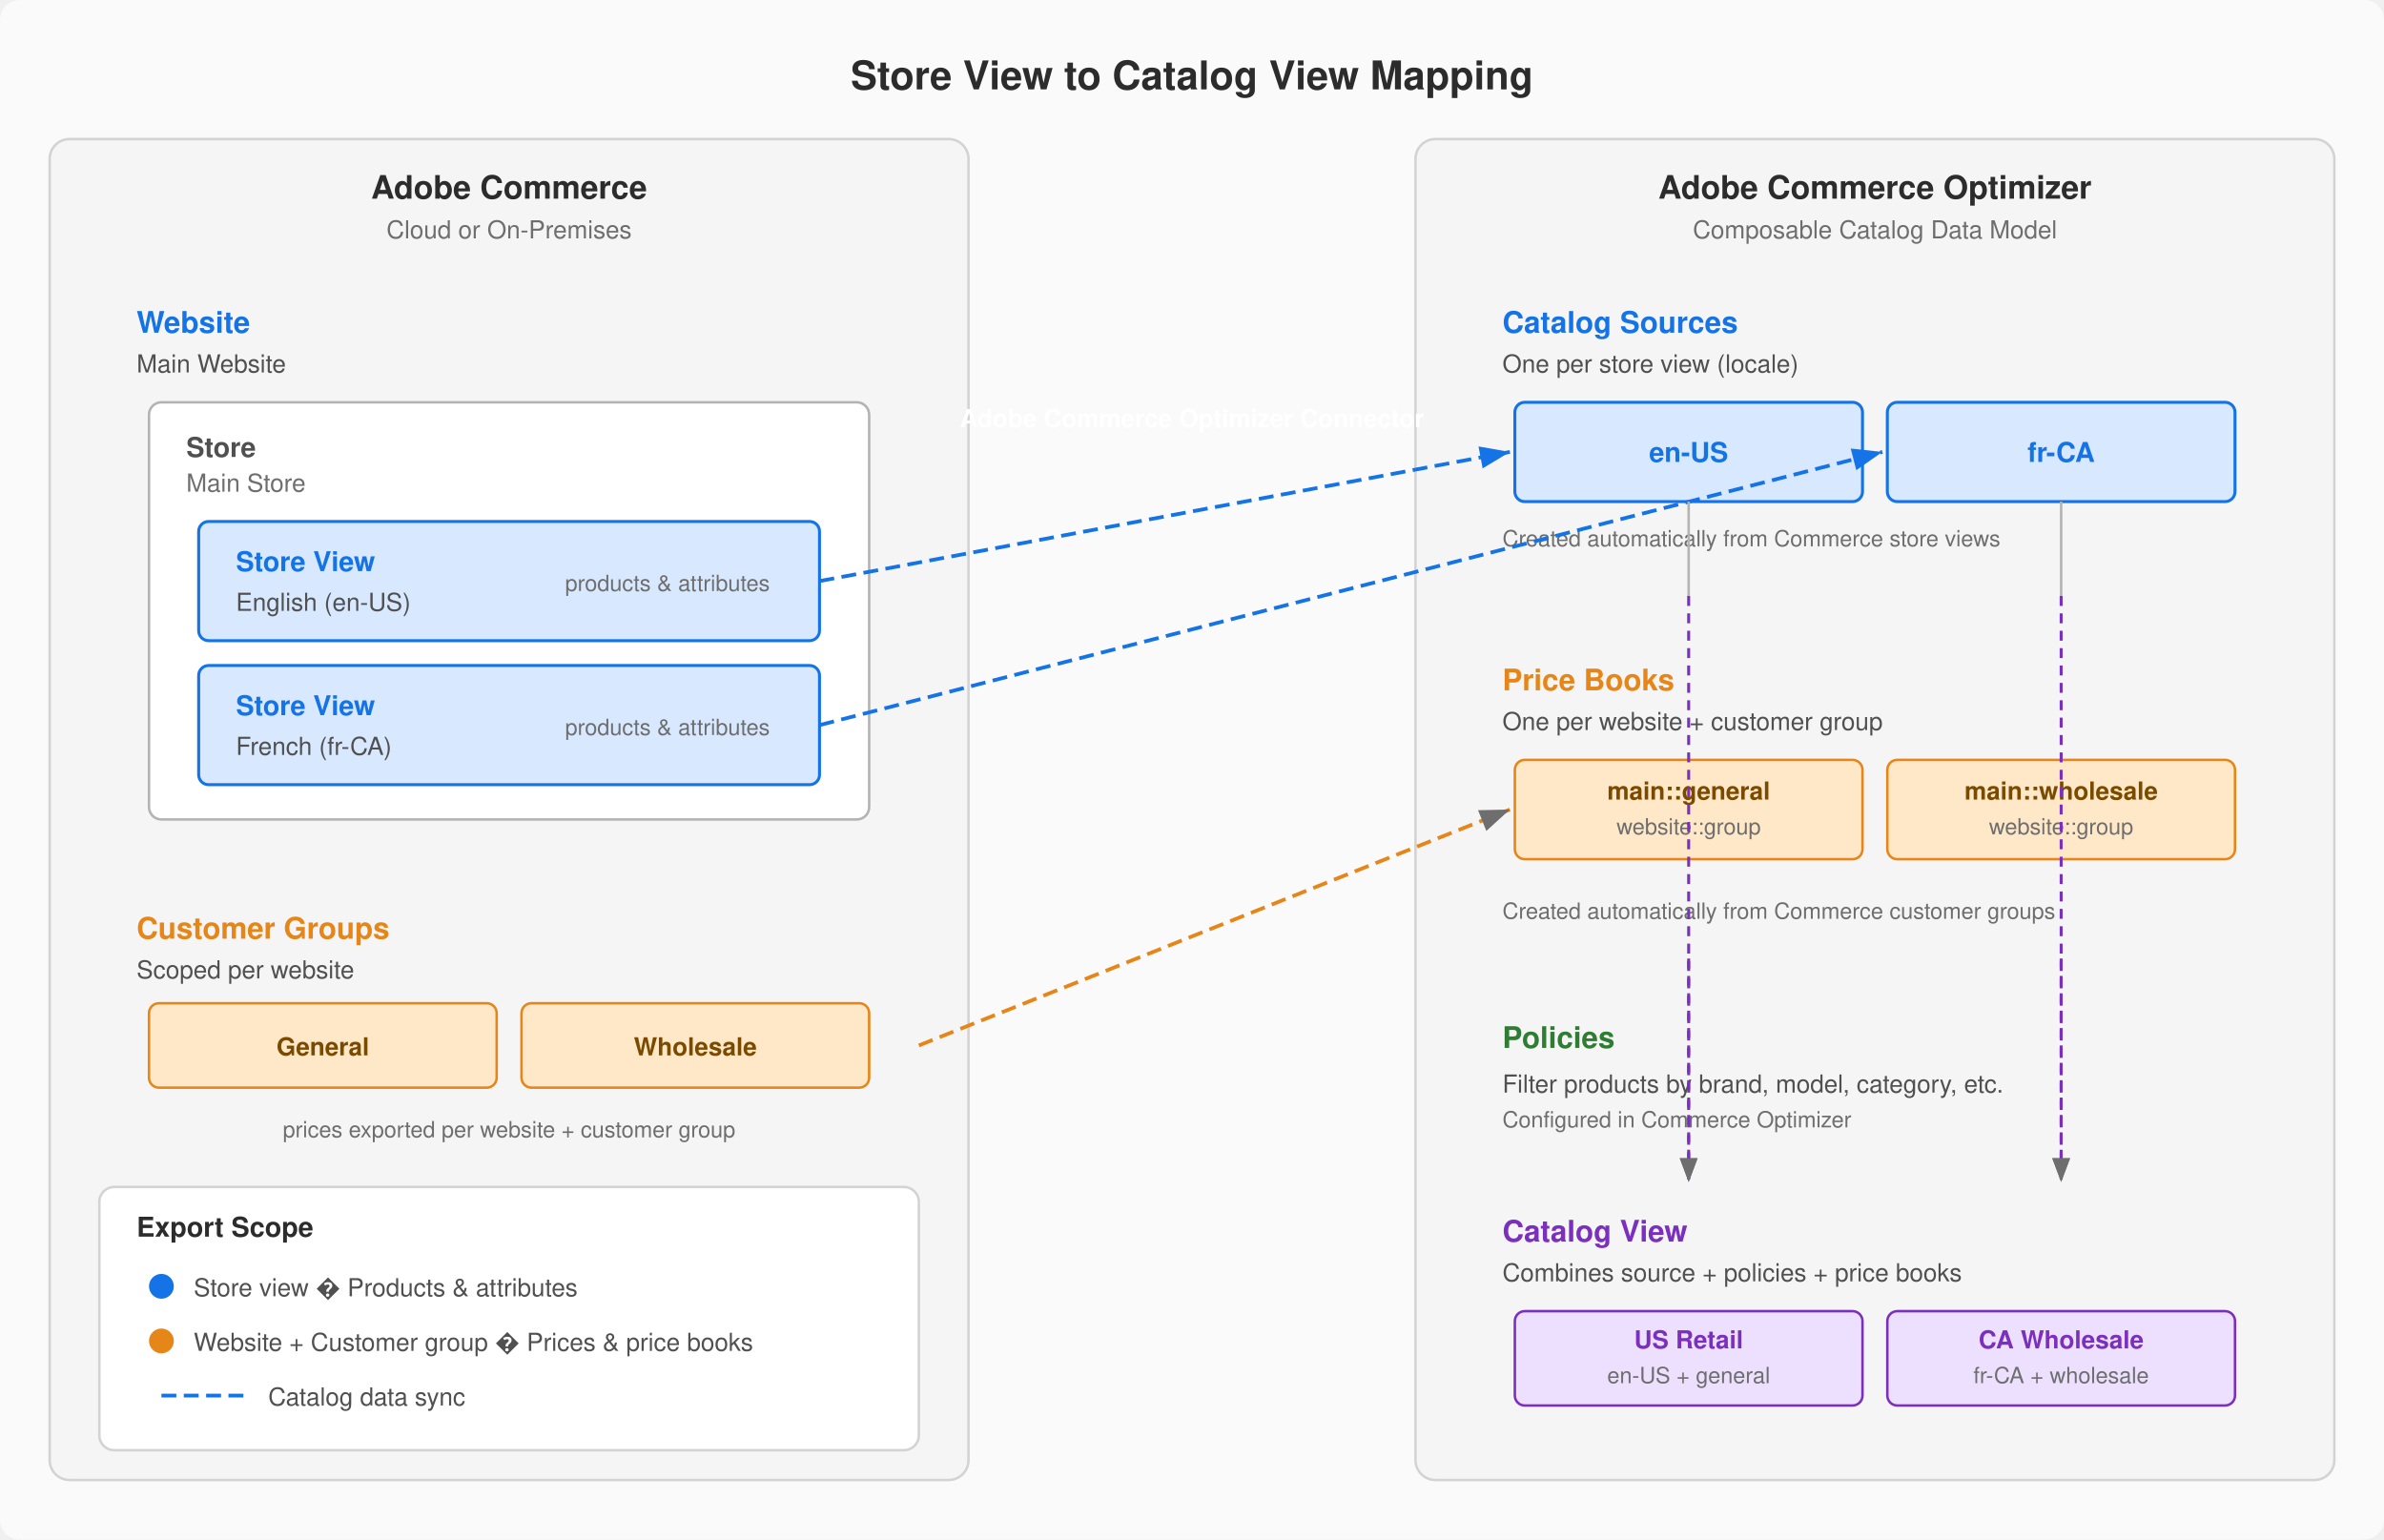
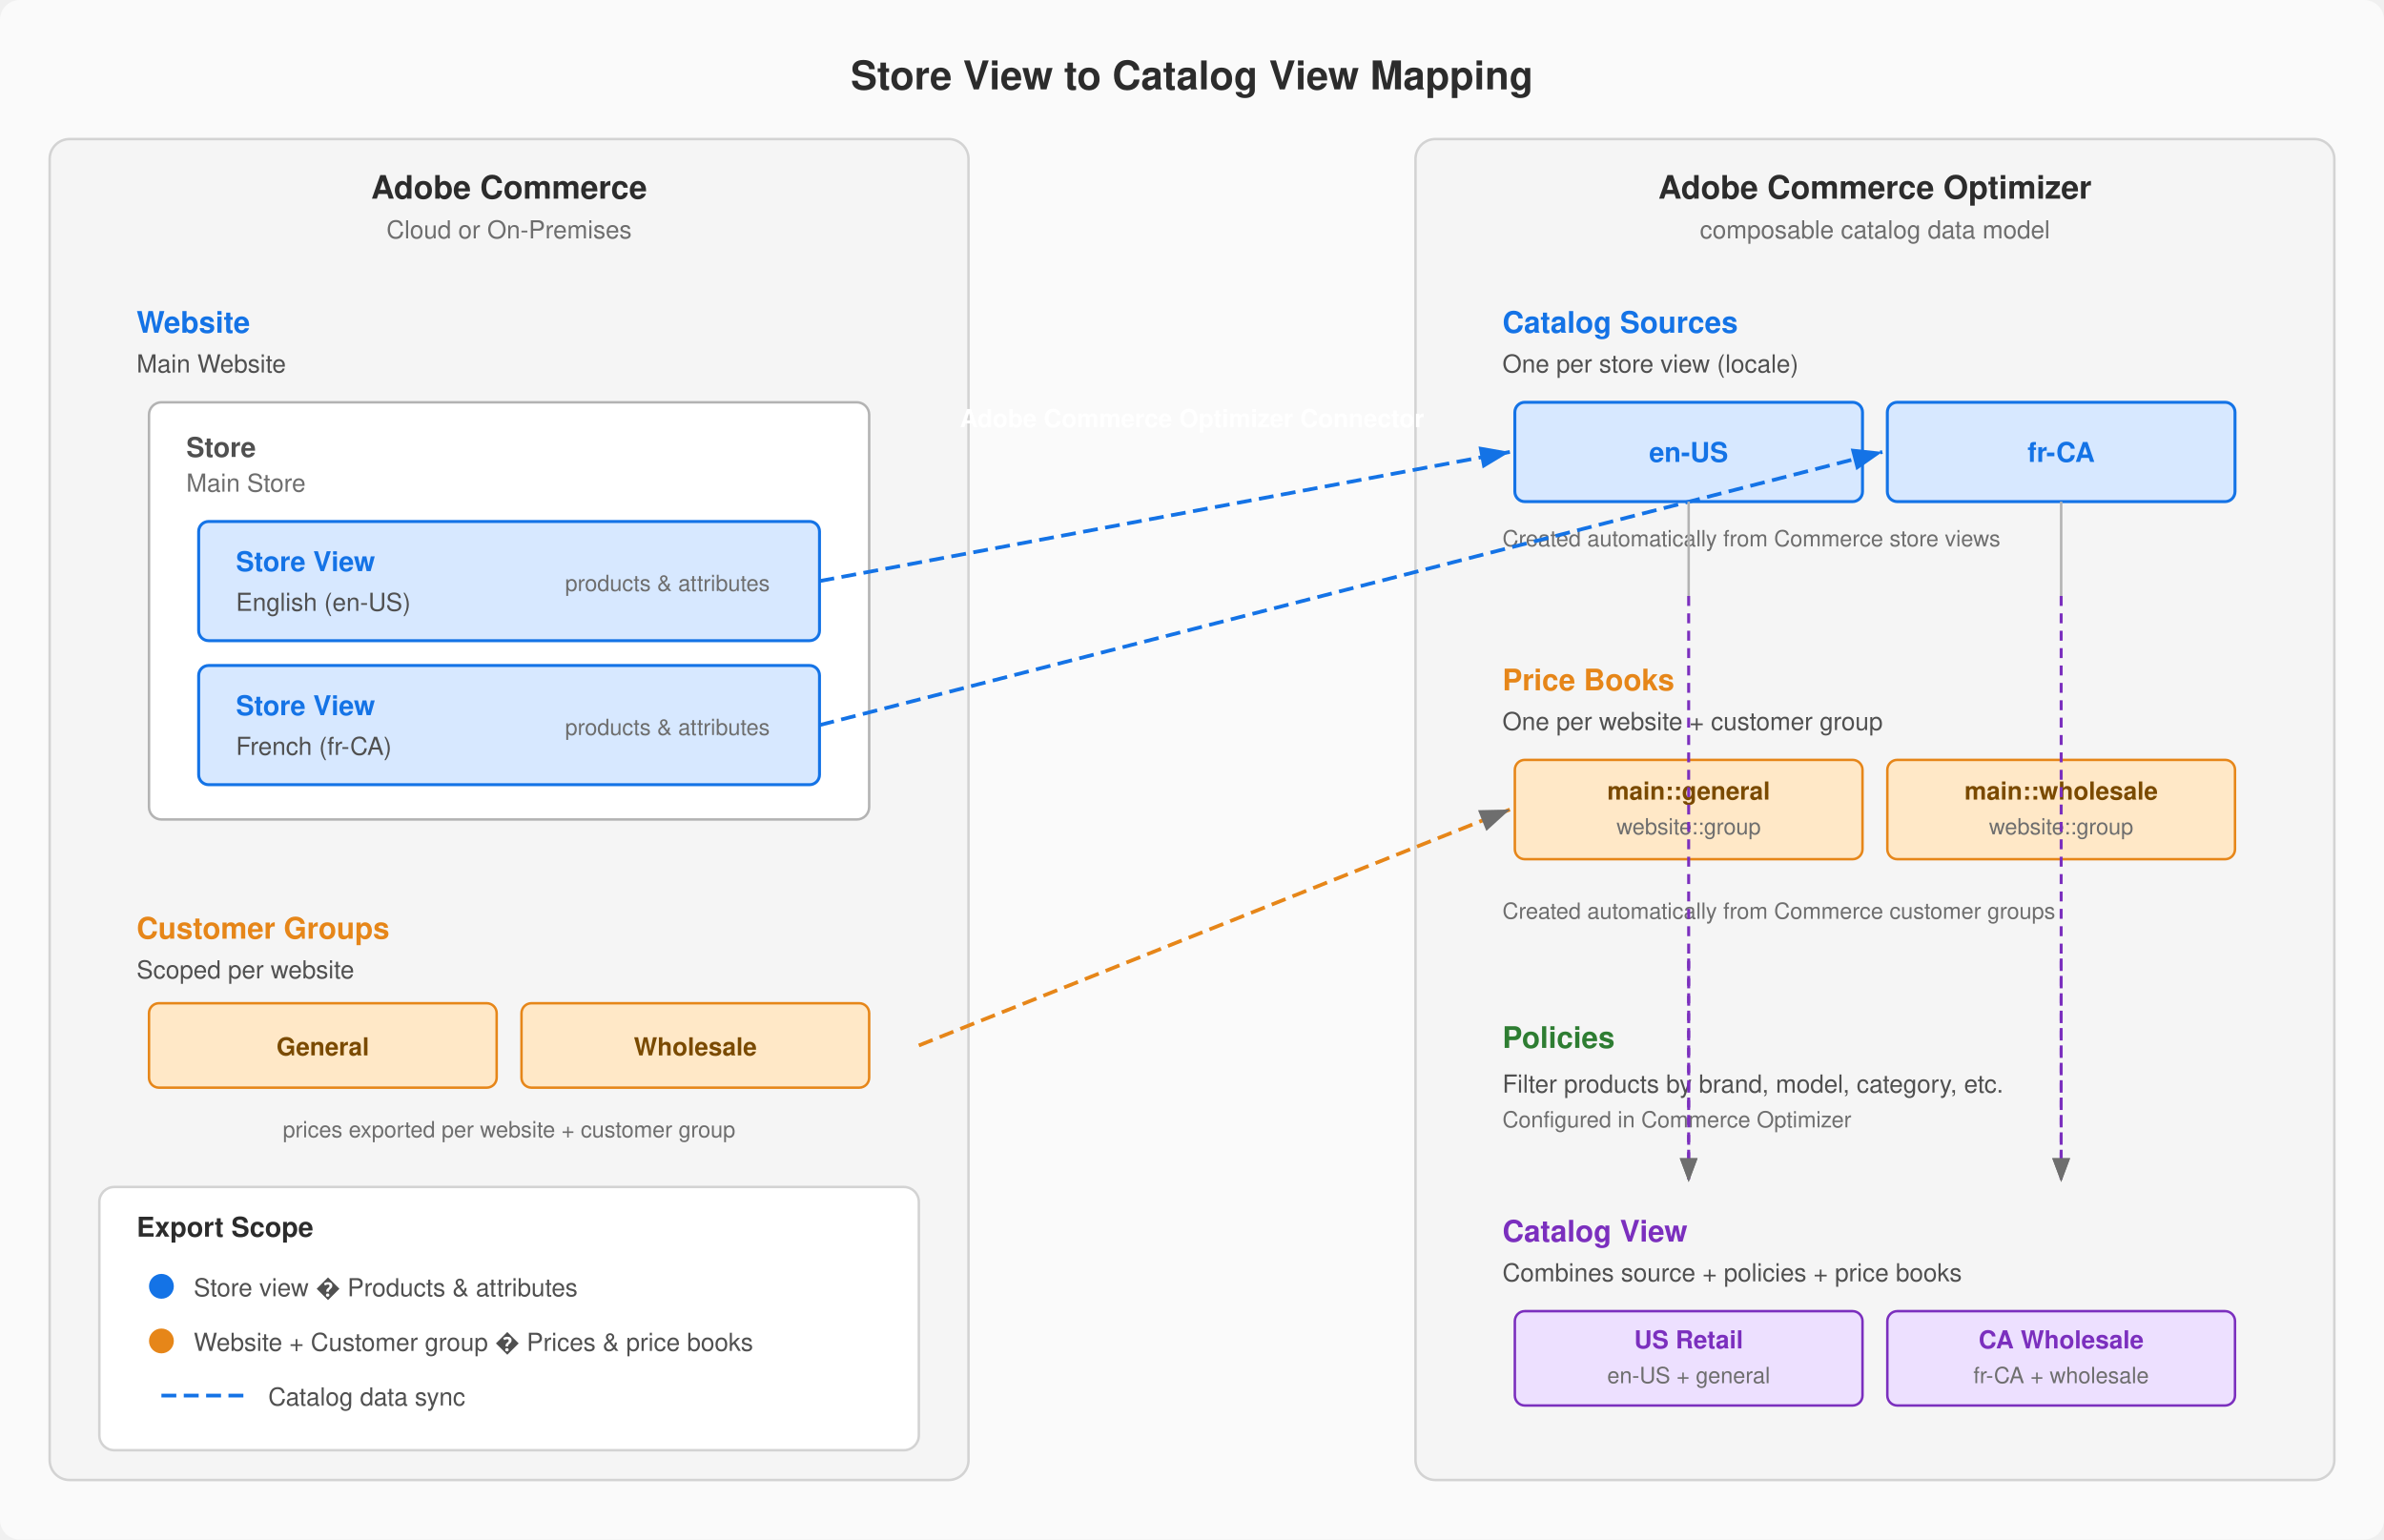
<svg xmlns="http://www.w3.org/2000/svg" font-family="Adobe Clean, Helvetica, Arial, sans-serif" viewBox="0 0 960 620">
  <marker id="a" markerHeight="6" markerWidth="8" orient="auto" refX="8" refY="3">
    <path d="m0 0 8 3-8 3z" fill="#6e6e6e" />
  </marker>
  <marker id="b" markerHeight="6" markerWidth="8" orient="auto" refX="8" refY="3">
    <path d="m0 0 8 3-8 3z" fill="#1473e6" />
  </marker>
  <rect fill="#fafafa" height="620" rx="8" width="960" />
  <text fill="#2c2c2c" font-size="16" font-weight="700" text-anchor="middle" x="480" y="36">Store View to Catalog View Mapping</text>
  <rect fill="#f5f5f5" height="540" rx="8" stroke="#d3d3d3" width="370" x="20" y="56" />
  <text fill="#2c2c2c" font-size="13" font-weight="700" text-anchor="middle" x="205" y="80">Adobe Commerce</text>
  <text fill="#6e6e6e" font-size="10" text-anchor="middle" x="205" y="96">Cloud or On-Premises</text>
  <text fill="#1473e6" font-size="12" font-weight="700" x="55" y="134">Website</text>
  <text fill="#505050" font-size="10" x="55" y="150">Main Website</text>
  <rect fill="#fff" height="168" rx="5" stroke="#b3b3b3" width="290" x="60" y="162" />
  <text fill="#505050" font-size="11" font-weight="600" x="75" y="184">Store</text>
  <text fill="#6e6e6e" font-size="10" x="75" y="198">Main Store</text>
  <rect fill="#d7e8ff" height="48" rx="4" stroke="#1473e6" stroke-width="1.2" width="250" x="80" y="210" />
  <text fill="#1473e6" font-size="11" font-weight="600" x="95" y="230">Store View</text>
  <text fill="#505050" font-size="10" x="95" y="246">English (en-US)</text>
  <text fill="#6e6e6e" font-size="9" text-anchor="end" x="310" y="238">products &amp; attributes</text>
  <rect fill="#d7e8ff" height="48" rx="4" stroke="#1473e6" stroke-width="1.2" width="250" x="80" y="268" />
  <text fill="#1473e6" font-size="11" font-weight="600" x="95" y="288">Store View</text>
  <text fill="#505050" font-size="10" x="95" y="304">French (fr-CA)</text>
  <text fill="#6e6e6e" font-size="9" text-anchor="end" x="310" y="296">products &amp; attributes</text>
  <text fill="#e68619" font-size="12" font-weight="700" x="55" y="378">Customer Groups</text>
  <text fill="#505050" font-size="10" x="55" y="394">Scoped per website</text>
  <rect fill="#ffe8c7" height="34" rx="4" stroke="#e68619" width="140" x="60" y="404" />
  <text fill="#7a4a00" font-size="10" font-weight="600" text-anchor="middle" x="130" y="425">General</text>
  <rect fill="#ffe8c7" height="34" rx="4" stroke="#e68619" width="140" x="210" y="404" />
  <text fill="#7a4a00" font-size="10" font-weight="600" text-anchor="middle" x="280" y="425">Wholesale</text>
  <text fill="#6e6e6e" font-size="9" text-anchor="middle" x="205" y="458">prices exported per website + customer group</text>
  <rect fill="#fff" height="106" rx="6" stroke="#d3d3d3" width="330" x="40" y="478" />
  <text fill="#2c2c2c" font-size="11" font-weight="700" x="55" y="498">Export Scope</text>
  <circle cx="65" cy="518" fill="#1473e6" r="5" />
  <text fill="#505050" font-size="10" x="78" y="522">Store view � Products &amp; attributes</text>
  <circle cx="65" cy="540" fill="#e68619" r="5" />
  <text fill="#505050" font-size="10" x="78" y="544">Website + Customer group � Prices &amp; price books</text>
  <path d="m65 562h35" stroke="#1473e6" stroke-dasharray="6 3" stroke-width="1.5" />
  <text fill="#505050" font-size="10" x="108" y="566">Catalog data sync</text>
  <rect fill="#f5f5f5" height="540" rx="8" stroke="#d3d3d3" width="370" x="570" y="56" />
  <text fill="#2c2c2c" font-size="13" font-weight="700" text-anchor="middle" x="755" y="80">Adobe Commerce Optimizer</text>
-   <text fill="#6e6e6e" font-size="10" text-anchor="middle" x="755" y="96">Composable Catalog Data Model</text>
+   <text fill="#6e6e6e" font-size="10" text-anchor="middle" x="755" y="96">composable catalog data model</text>
  <text fill="#1473e6" font-size="12" font-weight="700" x="605" y="134">Catalog Sources</text>
  <text fill="#505050" font-size="10" x="605" y="150">One per store view (locale)</text>
  <rect fill="#d7e8ff" height="40" rx="4" stroke="#1473e6" stroke-width="1.2" width="140" x="610" y="162" />
  <text fill="#1473e6" font-size="11" font-weight="600" text-anchor="middle" x="680" y="186">en-US</text>
  <rect fill="#d7e8ff" height="40" rx="4" stroke="#1473e6" stroke-width="1.2" width="140" x="760" y="162" />
  <text fill="#1473e6" font-size="11" font-weight="600" text-anchor="middle" x="830" y="186">fr-CA</text>
  <text fill="#6e6e6e" font-size="9" x="605" y="220">Created automatically from Commerce store views</text>
  <text fill="#e68619" font-size="12" font-weight="700" x="605" y="278">Price Books</text>
  <text fill="#505050" font-size="10" x="605" y="294">One per website + customer group</text>
  <rect fill="#ffe8c7" height="40" rx="4" stroke="#e68619" width="140" x="610" y="306" />
  <text fill="#7a4a00" font-size="10" font-weight="600" text-anchor="middle" x="680" y="322">main::general</text>
  <text fill="#6e6e6e" font-size="9" text-anchor="middle" x="680" y="336">website::group</text>
  <rect fill="#ffe8c7" height="40" rx="4" stroke="#e68619" width="140" x="760" y="306" />
  <text fill="#7a4a00" font-size="10" font-weight="600" text-anchor="middle" x="830" y="322">main::wholesale</text>
  <text fill="#6e6e6e" font-size="9" text-anchor="middle" x="830" y="336">website::group</text>
  <text fill="#6e6e6e" font-size="9" x="605" y="370">Created automatically from Commerce customer groups</text>
  <text fill="#2e7d32" font-size="12" font-weight="700" x="605" y="422">Policies</text>
  <text fill="#505050" font-size="10" x="605" y="440">Filter products by brand, model, category, etc.</text>
  <text fill="#6e6e6e" font-size="9" x="605" y="454">Configured in Commerce Optimizer</text>
  <text fill="#7b2fbe" font-size="12" font-weight="700" x="605" y="500">Catalog View</text>
  <text fill="#505050" font-size="10" x="605" y="516">Combines source + policies + price books</text>
  <rect fill="#ede0ff" height="38" rx="4" stroke="#7b2fbe" width="140" x="610" y="528" />
  <text fill="#7b2fbe" font-size="10" font-weight="600" text-anchor="middle" x="680" y="543">US Retail</text>
  <text fill="#6e6e6e" font-size="9" text-anchor="middle" x="680" y="557">en-US + general</text>
  <rect fill="#ede0ff" height="38" rx="4" stroke="#7b2fbe" width="140" x="760" y="528" />
  <text fill="#7b2fbe" font-size="10" font-weight="600" text-anchor="middle" x="830" y="543">CA Wholesale</text>
  <text fill="#6e6e6e" font-size="9" text-anchor="middle" x="830" y="557">fr-CA + wholesale</text>
  <text fill="#fff" font-size="10" font-weight="600" text-anchor="middle" x="480" y="172">Adobe Commerce Optimizer Connector</text>
  <path d="m330 234 278-52" marker-end="url(#b)" stroke="#1473e6" stroke-dasharray="6 3" stroke-width="1.5" />
  <path d="m330 292 428-110" marker-end="url(#b)" stroke="#1473e6" stroke-dasharray="6 3" stroke-width="1.5" />
  <path d="m370 421 238-95" marker-end="url(#a)" stroke="#e68619" stroke-dasharray="6 3" stroke-width="1.5" />
  <path d="m680 202v38" stroke="#b3b3b3" />
  <path d="m680 240v236" marker-end="url(#a)" stroke="#7b2fbe" stroke-dasharray="4 3" stroke-width="1.2" />
  <path d="m830 202v38" stroke="#b3b3b3" />
  <g marker-end="url(#a)" stroke="#7b2fbe" stroke-dasharray="4 3" stroke-width="1.2">
    <path d="m830 240v236" />
    <path d="m680 386v90" />
    <path d="m830 386v90" />
  </g>
</svg>
